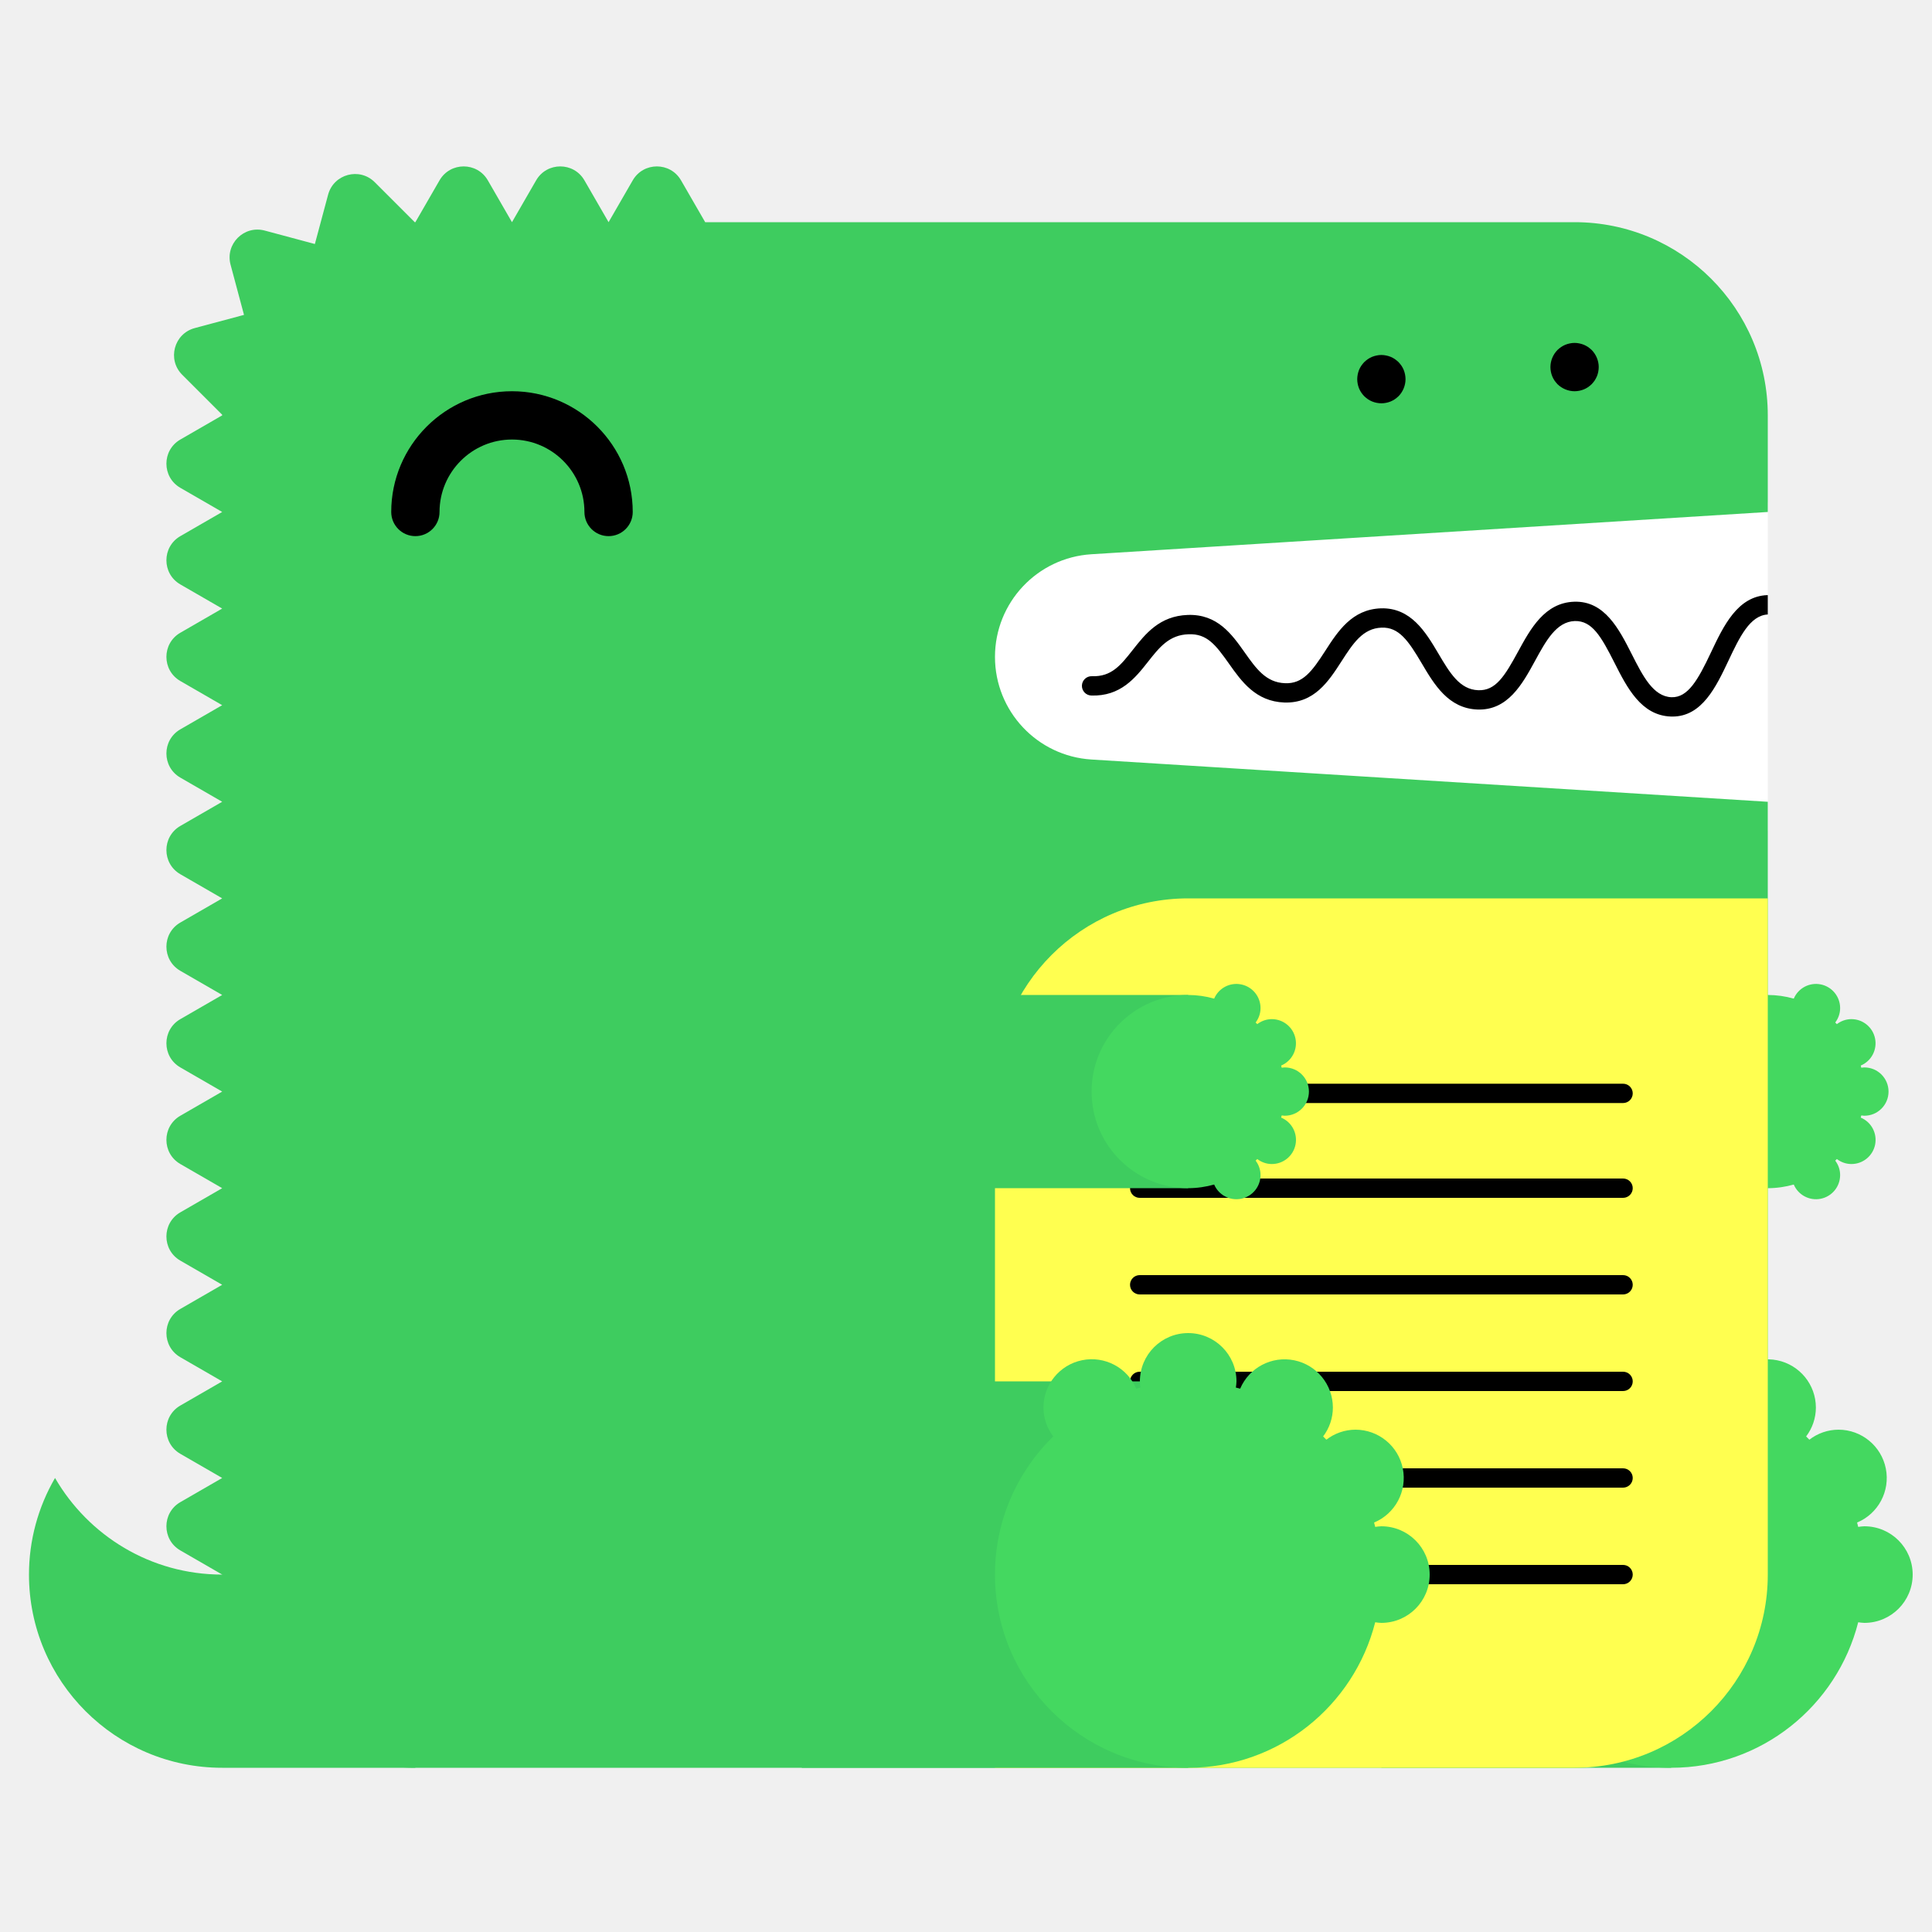
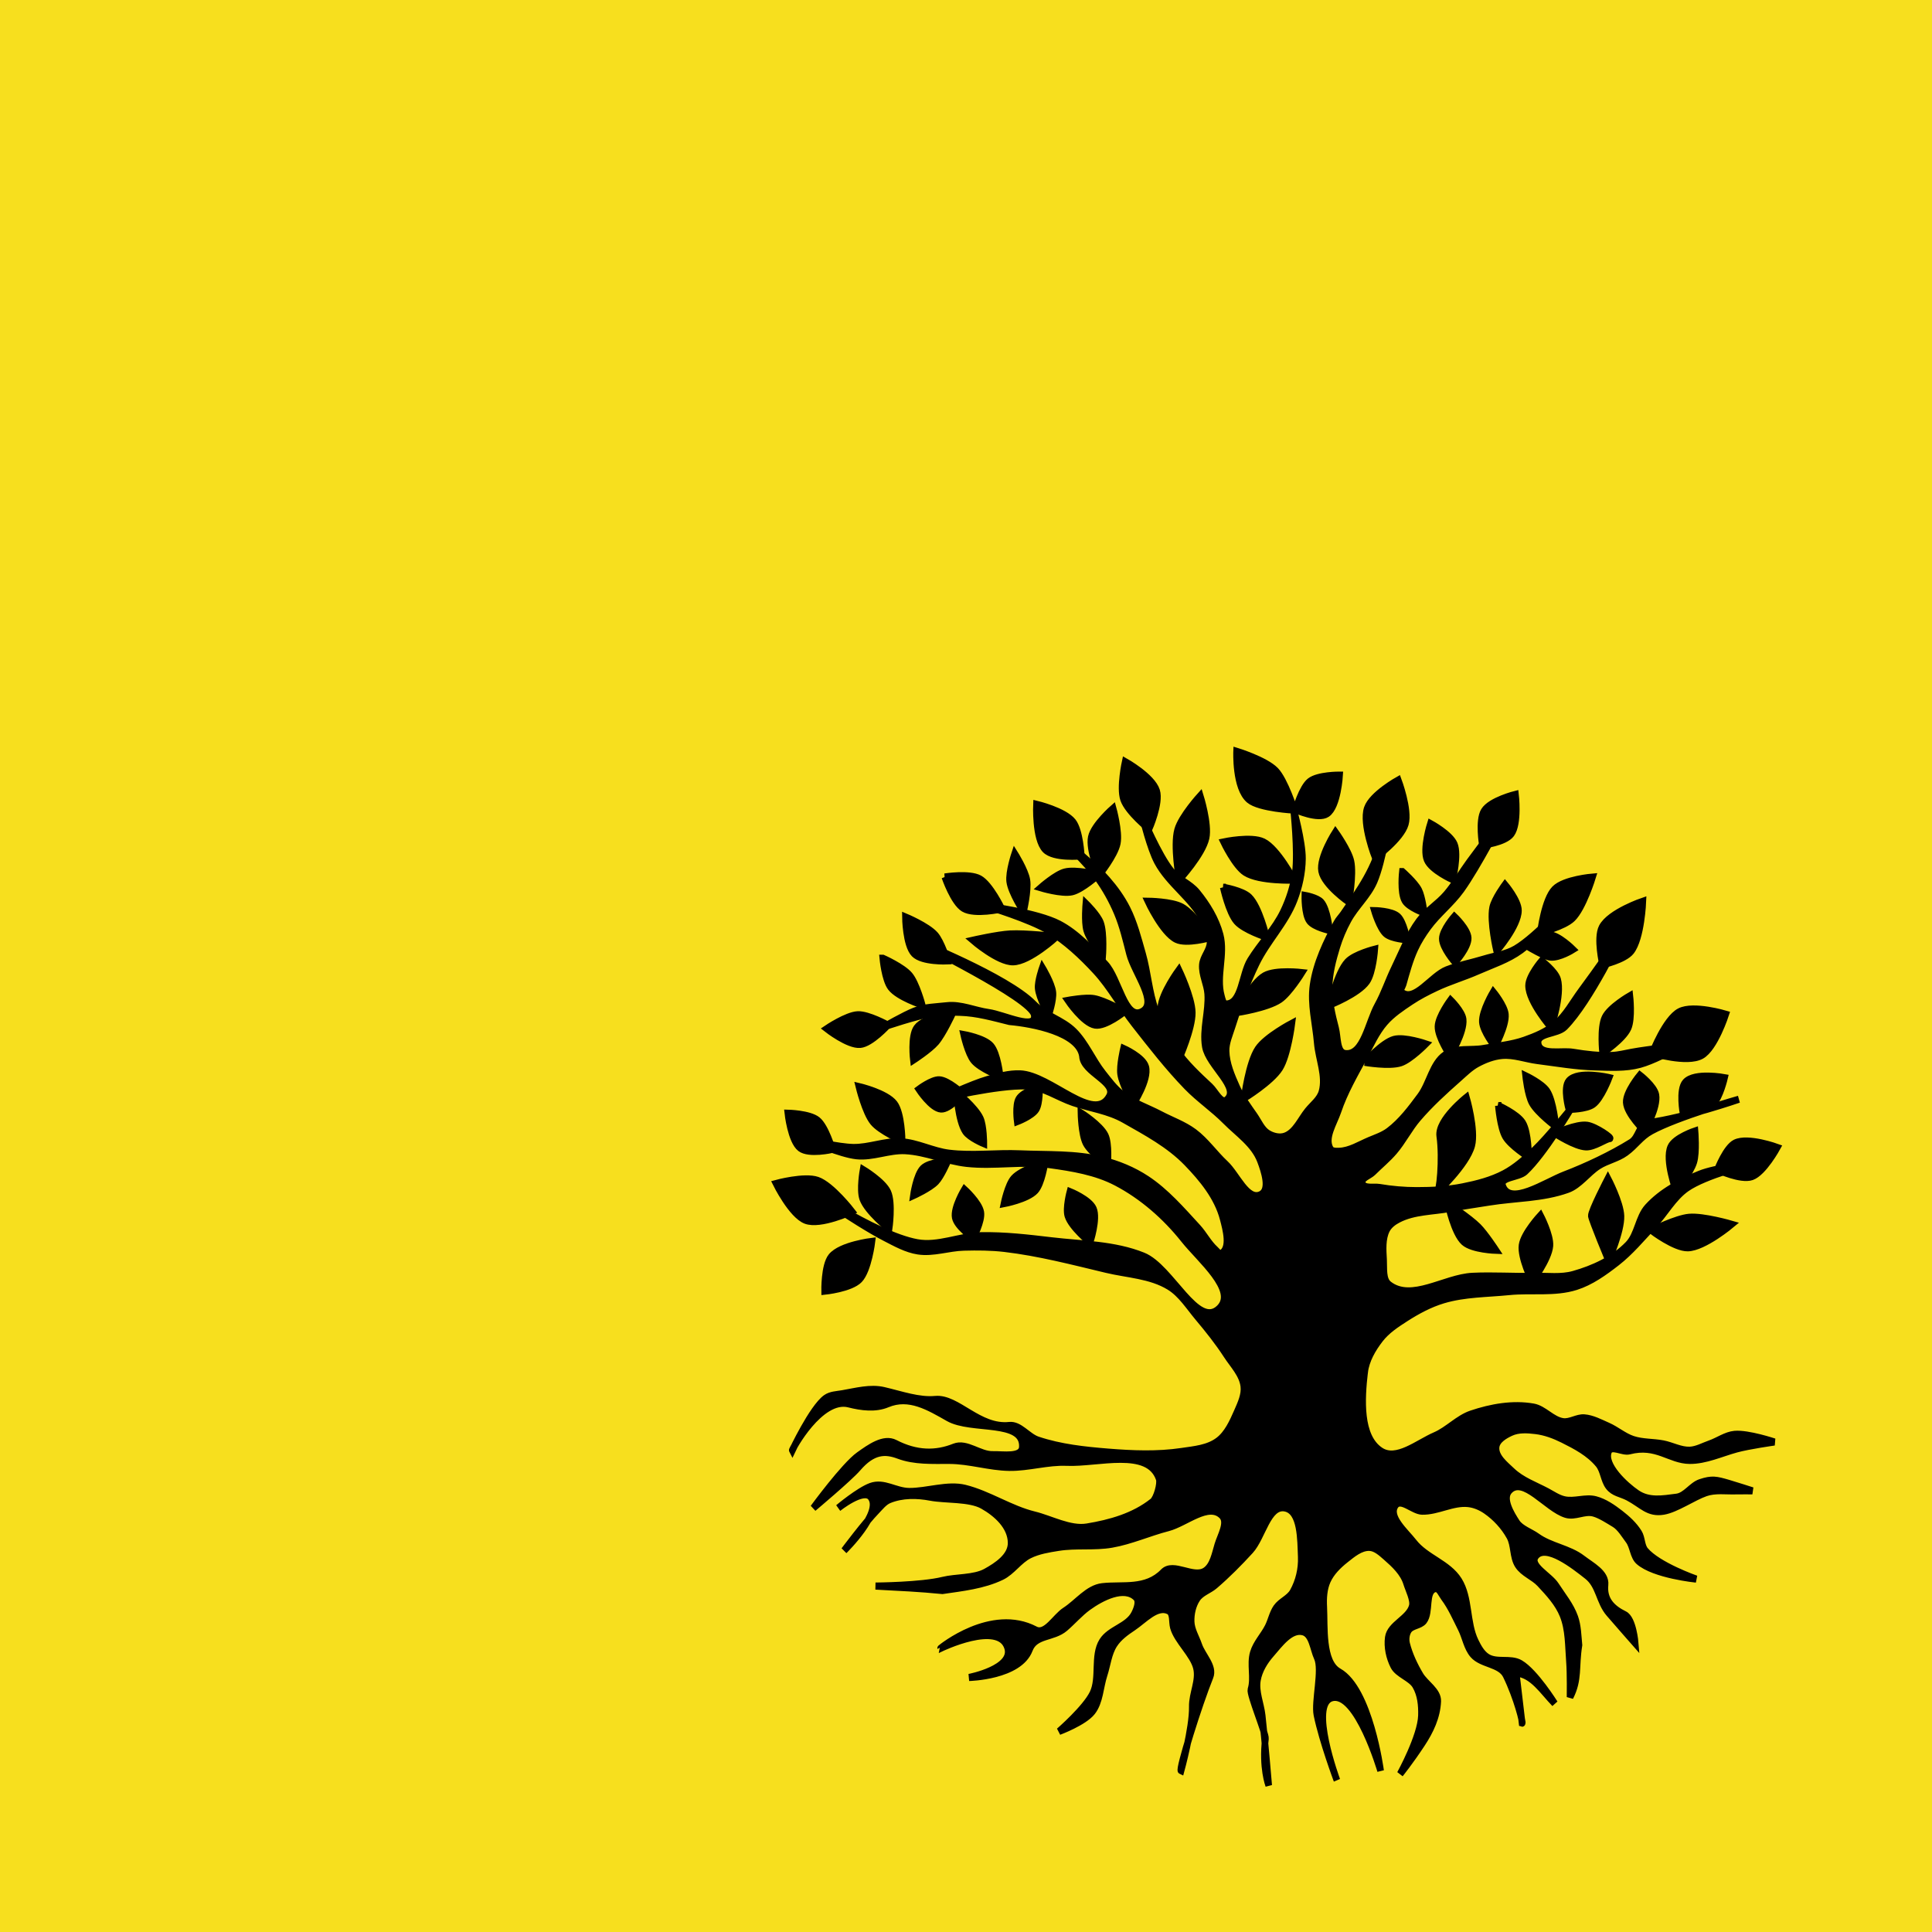
- <svg xmlns="http://www.w3.org/2000/svg" width="200" height="200" viewBox="0 0 200 200">
-   <g fill="none" fill-rule="evenodd">
-     <path fill="#FFF" d="M99 52h84v34H99z" />
-     <path d="M23 163c-7.398 0-13.843-4.027-17.303-10A19.886 19.886 0 0 0 3 163c0 11.046 8.954 20 20 20h20v-20H23z" fill="#3ECC5F" />
-     <path d="M112.98 57.376L183 53V43c0-11.046-8.954-20-20-20H73l-2.5-4.33c-1.112-1.925-3.889-1.925-5 0L63 23l-2.5-4.33c-1.111-1.925-3.889-1.925-5 0L53 23l-2.5-4.33c-1.111-1.925-3.889-1.925-5 0L43 23c-.022 0-.042.003-.065.003l-4.142-4.141c-1.57-1.571-4.252-.853-4.828 1.294l-1.369 5.104-5.192-1.392c-2.148-.575-4.111 1.389-3.535 3.536l1.39 5.193-5.102 1.367c-2.148.576-2.867 3.259-1.296 4.83l4.142 4.142c0 .021-.003.042-.003.064l-4.33 2.5c-1.925 1.111-1.925 3.889 0 5L23 53l-4.33 2.5c-1.925 1.111-1.925 3.889 0 5L23 63l-4.33 2.5c-1.925 1.111-1.925 3.889 0 5L23 73l-4.33 2.5c-1.925 1.111-1.925 3.889 0 5L23 83l-4.33 2.5c-1.925 1.111-1.925 3.889 0 5L23 93l-4.33 2.5c-1.925 1.111-1.925 3.889 0 5L23 103l-4.33 2.5c-1.925 1.111-1.925 3.889 0 5L23 113l-4.33 2.5c-1.925 1.111-1.925 3.889 0 5L23 123l-4.33 2.5c-1.925 1.111-1.925 3.889 0 5L23 133l-4.33 2.5c-1.925 1.111-1.925 3.889 0 5L23 143l-4.33 2.5c-1.925 1.111-1.925 3.889 0 5L23 153l-4.33 2.5c-1.925 1.111-1.925 3.889 0 5L23 163c0 11.046 8.954 20 20 20h120c11.046 0 20-8.954 20-20V83l-70.02-4.376A10.645 10.645 0 0 1 103 68c0-5.621 4.37-10.273 9.98-10.624" fill="#3ECC5F" />
-     <path fill="#3ECC5F" d="M143 183h30v-40h-30z" />
-     <path d="M193 158c-.219 0-.428.037-.639.064-.038-.15-.074-.301-.116-.451A5 5 0 0 0 190.32 148a4.96 4.96 0 0 0-3.016 1.036 26.531 26.531 0 0 0-.335-.336 4.955 4.955 0 0 0 1.011-2.987 5 5 0 0 0-9.599-1.959c-.148-.042-.297-.077-.445-.115.027-.211.064-.42.064-.639a5 5 0 0 0-5-5 5 5 0 0 0-5 5c0 .219.037.428.064.639-.148.038-.297.073-.445.115a4.998 4.998 0 0 0-9.599 1.959c0 1.125.384 2.151 1.011 2.987-3.717 3.632-6.031 8.693-6.031 14.3 0 11.046 8.954 20 20 20 9.339 0 17.16-6.41 19.361-15.064.211.027.42.064.639.064a5 5 0 0 0 5-5 5 5 0 0 0-5-5" fill="#44D860" />
-     <path fill="#3ECC5F" d="M153 123h30v-20h-30z" />
-     <path d="M193 115.5a2.5 2.5 0 1 0 0-5c-.109 0-.214.019-.319.032-.02-.075-.037-.15-.058-.225a2.501 2.501 0 0 0-.963-4.807c-.569 0-1.088.197-1.508.518a6.653 6.653 0 0 0-.168-.168c.314-.417.506-.931.506-1.494a2.5 2.5 0 0 0-4.8-.979A9.987 9.987 0 0 0 183 103c-5.522 0-10 4.478-10 10s4.478 10 10 10c.934 0 1.833-.138 2.69-.377a2.5 2.5 0 0 0 4.8-.979c0-.563-.192-1.077-.506-1.494.057-.055.113-.111.168-.168.42.321.939.518 1.508.518a2.5 2.5 0 0 0 .963-4.807c.021-.074.038-.15.058-.225.105.013.21.032.319.032" fill="#44D860" />
-     <path d="M63 55.5a2.5 2.5 0 0 1-2.5-2.5c0-4.136-3.364-7.5-7.5-7.5s-7.5 3.364-7.5 7.5a2.5 2.5 0 1 1-5 0c0-6.893 5.607-12.5 12.5-12.5S65.5 46.107 65.5 53a2.5 2.5 0 0 1-2.5 2.5" fill="#000" />
-     <path d="M103 183h60c11.046 0 20-8.954 20-20V93h-60c-11.046 0-20 8.954-20 20v70z" fill="#FFFF50" />
-     <path d="M168.02 124h-50.04a1 1 0 1 1 0-2h50.04a1 1 0 1 1 0 2m0 20h-50.04a1 1 0 1 1 0-2h50.04a1 1 0 1 1 0 2m0 20h-50.04a1 1 0 1 1 0-2h50.04a1 1 0 1 1 0 2m0-49.814h-50.04a1 1 0 1 1 0-2h50.04a1 1 0 1 1 0 2m0 19.814h-50.04a1 1 0 1 1 0-2h50.04a1 1 0 1 1 0 2m0 20h-50.04a1 1 0 1 1 0-2h50.04a1 1 0 1 1 0 2M183 61.611c-.012 0-.022-.006-.034-.005-3.09.105-4.552 3.196-5.842 5.923-1.346 2.85-2.387 4.703-4.093 4.647-1.889-.068-2.969-2.202-4.113-4.46-1.314-2.594-2.814-5.536-5.963-5.426-3.046.104-4.513 2.794-5.807 5.167-1.377 2.528-2.314 4.065-4.121 3.994-1.927-.07-2.951-1.805-4.136-3.813-1.321-2.236-2.848-4.75-5.936-4.664-2.994.103-4.465 2.385-5.763 4.4-1.373 2.13-2.335 3.428-4.165 3.351-1.973-.07-2.992-1.51-4.171-3.177-1.324-1.873-2.816-3.993-5.895-3.89-2.928.1-4.399 1.97-5.696 3.618-1.232 1.564-2.194 2.802-4.229 2.724a1 1 0 0 0-.072 2c3.017.101 4.545-1.8 5.872-3.487 1.177-1.496 2.193-2.787 4.193-2.855 1.926-.082 2.829 1.115 4.195 3.045 1.297 1.834 2.769 3.914 5.731 4.021 3.103.104 4.596-2.215 5.918-4.267 1.182-1.834 2.202-3.417 4.15-3.484 1.793-.067 2.769 1.35 4.145 3.681 1.297 2.197 2.766 4.686 5.787 4.796 3.125.108 4.634-2.62 5.949-5.035 1.139-2.088 2.214-4.06 4.119-4.126 1.793-.042 2.728 1.595 4.111 4.33 1.292 2.553 2.757 5.445 5.825 5.556l.169.003c3.064 0 4.518-3.075 5.805-5.794 1.139-2.41 2.217-4.68 4.067-4.773v-2z" fill="#000" />
-     <path fill="#3ECC5F" d="M83 183h40v-40H83z" />
-     <path d="M143 158c-.219 0-.428.037-.639.064-.038-.15-.074-.301-.116-.451A5 5 0 0 0 140.32 148a4.96 4.96 0 0 0-3.016 1.036 26.531 26.531 0 0 0-.335-.336 4.955 4.955 0 0 0 1.011-2.987 5 5 0 0 0-9.599-1.959c-.148-.042-.297-.077-.445-.115.027-.211.064-.42.064-.639a5 5 0 0 0-5-5 5 5 0 0 0-5 5c0 .219.037.428.064.639-.148.038-.297.073-.445.115a4.998 4.998 0 0 0-9.599 1.959c0 1.125.384 2.151 1.011 2.987-3.717 3.632-6.031 8.693-6.031 14.3 0 11.046 8.954 20 20 20 9.339 0 17.16-6.41 19.361-15.064.211.027.42.064.639.064a5 5 0 0 0 5-5 5 5 0 0 0-5-5" fill="#44D860" />
-     <path fill="#3ECC5F" d="M83 123h40v-20H83z" />
-     <path d="M133 115.5a2.5 2.5 0 1 0 0-5c-.109 0-.214.019-.319.032-.02-.075-.037-.15-.058-.225a2.501 2.501 0 0 0-.963-4.807c-.569 0-1.088.197-1.508.518a6.653 6.653 0 0 0-.168-.168c.314-.417.506-.931.506-1.494a2.5 2.5 0 0 0-4.8-.979A9.987 9.987 0 0 0 123 103c-5.522 0-10 4.478-10 10s4.478 10 10 10c.934 0 1.833-.138 2.69-.377a2.5 2.5 0 0 0 4.8-.979c0-.563-.192-1.077-.506-1.494.057-.055.113-.111.168-.168.42.321.939.518 1.508.518a2.5 2.5 0 0 0 .963-4.807c.021-.074.038-.15.058-.225.105.013.21.032.319.032" fill="#44D860" />
-     <path d="M143 41.75c-.16 0-.33-.02-.49-.05a2.52 2.52 0 0 1-.47-.14c-.15-.06-.29-.14-.431-.23-.13-.09-.259-.2-.38-.31-.109-.12-.219-.24-.309-.38s-.17-.28-.231-.43a2.619 2.619 0 0 1-.189-.96c0-.16.02-.33.05-.49.03-.16.08-.31.139-.47.061-.15.141-.29.231-.43.09-.13.2-.26.309-.38.121-.11.25-.22.38-.31.141-.09.281-.17.431-.23.149-.06.31-.11.47-.14.32-.07.65-.07.98 0 .159.03.32.08.47.14.149.06.29.14.43.23.13.09.259.2.38.31.11.12.22.25.31.38.09.14.17.28.23.43.06.16.11.31.14.47.029.16.05.33.05.49 0 .66-.271 1.31-.73 1.77-.121.11-.25.22-.38.31-.14.09-.281.17-.43.23a2.565 2.565 0 0 1-.96.19m20-1.25c-.66 0-1.3-.27-1.771-.73a3.802 3.802 0 0 1-.309-.38c-.09-.14-.17-.28-.231-.43a2.619 2.619 0 0 1-.189-.96c0-.66.27-1.3.729-1.77.121-.11.25-.22.38-.31.141-.09.281-.17.431-.23.149-.06.31-.11.47-.14.32-.07.66-.07.98 0 .159.03.32.08.47.14.149.06.29.14.43.23.13.09.259.2.38.31.459.47.73 1.11.73 1.77 0 .16-.021.33-.05.49-.03.16-.08.32-.14.47-.07.15-.14.29-.23.43-.09.13-.2.26-.31.38-.121.11-.25.22-.38.31-.14.09-.281.17-.43.23a2.565 2.565 0 0 1-.96.19" fill="#000" />
+ <svg xmlns="http://www.w3.org/2000/svg" viewBox="0 0 630 630">
+   <path fill="#f7df1e" d="M0 0h630v630H0z" />
+   <g fill-rule="evenodd" stroke="#000">
+     <path d="M-395.62 530.58c-.47 3.748-.808 9.095 2.41 11.071 2.412 1.48 5.59-1.088 8.215-2.143 1.929-.774 3.465-2.409 5.446-3.036 2.996-.947 6.275-1.493 9.375-.982 1.617.267 2.841 1.837 4.465 2.054 1.076.144 2.13-.617 3.214-.536 1.248.093 2.413.686 3.571 1.16 1.294.53 2.415 1.463 3.75 1.876 1.464.453 3.046.354 4.554.625 1.35.242 2.647.939 4.018.893 1.054-.036 2.033-.567 3.036-.893 1.262-.41 2.427-1.23 3.75-1.34 2.018-.167 5.982 1.072 5.982 1.072s-3.842.504-5.715.982c-2.316.591-4.663 1.627-7.053 1.607-3.046-.025-4.995-2.338-9.107-1.34-1.013.247-2.71-.866-3.125.09-.822 1.896 2.54 4.788 4.285 5.893 1.807 1.144 3.86.791 5.982.536 1.364-.164 2.26-1.646 3.572-2.054 1.768-.549 2.408-.391 4.196.09.91.244 3.661 1.07 3.661 1.07s-1.667-.024-2.5 0c-1.52.046-3.107-.2-4.554.269-1.846.597-4.422 2.287-6.339 2.589-2.339.369-3.234-.916-5.357-1.964-1.084-.535-2.187-.578-2.946-1.518-.728-.9-.752-2.257-1.518-3.125-1.41-1.597-3.427-2.583-5.357-3.482-1.298-.605-2.686-1.09-4.108-1.25-1.245-.14-2.599-.23-3.75.268-.928.4-2.126 1.048-2.232 2.053-.145 1.38 1.373 2.473 2.411 3.393 1.495 1.325 3.477 1.972 5.268 2.857.848.42 1.664.963 2.59 1.16 1.542.33 3.2-.376 4.731 0 1.37.338 2.607 1.139 3.75 1.965 1.041.752 2.056 1.61 2.768 2.679.497.745.384 1.833.982 2.5 1.93 2.15 7.679 4.018 7.679 4.018s-6.34-.592-8.66-2.5c-.854-.702-.83-2.084-1.518-2.947-.607-.759-1.295-1.847-2.143-2.321-.904-.506-2.123-1.258-3.125-1.518-1.407-.364-2.799.576-4.197.179-2.945-.837-6.463-5.525-8.571-3.304-1.055 1.111.28 3.21 1.16 4.464.618.879 2.148 1.362 3.036 1.965 2.083 1.413 4.834 1.652 6.875 3.125 1.35.973 3.572 2.006 3.393 3.66-.228 2.111 1.059 3.338 2.947 4.197 1.313.597 1.607 4.018 1.607 4.018s-2.63-2.789-3.929-4.197c-1.53-1.656-1.487-3.932-3.304-5.268-1.93-1.42-6.251-4.623-7.767-2.767-1.078 1.318 2.07 2.704 3.035 4.107 1.002 1.455 2.23 2.813 2.857 4.464.472 1.24.484 2.61.625 3.929-.532 3.09.038 4.814-1.339 7.321 0 0 .05-3.339-.09-5-.183-2.19-.114-4.5-.981-6.518-.746-1.734-2.15-3.128-3.482-4.464-.989-.99-2.51-1.438-3.304-2.59-.796-1.154-.532-2.812-1.25-4.017-.873-1.465-2.14-2.735-3.571-3.661-.799-.517-1.733-.888-2.679-.982-2.337-.233-4.616 1.124-6.964 1.071-1.366-.03-3.204-1.9-4.018-.803-1.167 1.571 1.512 3.677 2.768 5.178 1.849 2.21 5.175 2.968 6.785 5.357 1.664 2.468 1.128 5.931 2.5 8.572.44.845.967 1.745 1.786 2.232 1.455.865 3.516.079 5 .893 2.235 1.225 5.179 5.625 5.179 5.625-1.806-1.73-3.337-4.1-5.804-4.286l.893 7.054c.178.052-.767-3.545-2.41-6.697-.895-1.715-3.688-1.526-5-2.946-.922-.997-1.143-2.466-1.786-3.66-.804-1.493-1.528-3.055-2.59-4.376-.382-.476-.745-1.39-1.339-1.25-1.577.372-.65 3.317-1.696 4.554-.577.682-1.821.599-2.322 1.339-.354.523-.431 1.265-.268 1.875.412 1.535 1.197 3.08 2.054 4.42.775 1.21 2.701 2.224 2.634 3.66-.103 2.205-1.119 4.165-2.366 5.938-1.765 2.508-3.304 4.286-3.304 4.286s3.12-5.276 3.214-8.215c.047-1.467-.119-2.948-.892-4.196-.7-1.127-2.67-1.604-3.304-2.768-.654-1.2-1-2.666-.804-4.018.266-1.831 3.112-2.639 3.616-4.42.244-.86-.571-2.318-.848-3.17-.502-1.547-1.864-2.721-3.125-3.75-.733-.596-1.555-1.315-2.5-1.338-1.317-.032-2.512.912-3.571 1.696-1.1.815-2.182 1.798-2.768 3.036-.528 1.114-.606 2.43-.536 3.66.157 2.74-.309 7.746 2.277 9.108 4.662 2.456 6.295 13.929 6.295 13.929s-3.536-11.242-7.344-10.268c-3.495.893.759 11.607.759 11.607s-2.194-5.472-3.014-9.197c-.407-1.851.883-6.335.045-8.036-.625-1.268-.767-3.334-2.143-3.66-1.863-.443-3.511 1.728-4.821 3.125-.958 1.02-1.797 2.285-2.054 3.66-.31 1.655.512 3.33.714 5 .397 3.267.982 9.822.982 9.822s-1.02-2.494-.49-6.563c.091-.704-2.413-6.246-2.188-6.92.549-1.64-.168-3.53.357-5.178.434-1.362 1.557-2.401 2.232-3.66.466-.869.662-1.888 1.25-2.68.667-.896 1.92-1.276 2.5-2.231a8.904 8.904 0 0 0 1.25-4.911c-.107-2.426-.027-6.41-2.41-6.875-2.608-.508-3.408 4.085-5.268 5.982-1.696 1.73-3.468 3.395-5.357 4.91-.85.683-2.05.986-2.679 1.876-.642.908-.93 2.103-.893 3.214.04 1.167.76 2.208 1.16 3.304.547 1.495 2.33 3.003 1.697 4.464-1.695 3.92-4.767 13.057-4.375 13.214 0 0 1.757-5.96 1.697-9.018-.037-1.862 1.085-3.641.625-5.446-.49-1.917-2.924-3.816-3.483-5.715-.228-.776.022-1.982-.714-2.321-1.767-.814-3.703 1.296-5.357 2.321-1.06.657-2.148 1.386-2.857 2.411-.862 1.247-1.018 2.855-1.518 4.286-.602 1.724-.611 3.78-1.786 5.178-1.225 1.46-5 2.768-5 2.768s3.99-3.23 5.09-5.357c1.124-2.175.064-5.288 1.428-7.321 1.145-1.706 3.825-2.043 4.822-3.84.377-.68.837-1.79.267-2.321-1.791-1.673-5.2-.034-7.232 1.34-1.197.808-2.353 2.044-3.482 2.946-1.802 1.439-4.488.9-5.357 3.035-1.537 3.777-9.107 3.929-9.107 3.929s6.807-1.215 5.803-4.196c-1.305-3.877-10.089.089-10.089.089-.002-.005 7.63-5.848 14.286-2.59 1.56.764 2.978-1.783 4.465-2.678 1.876-1.129 3.447-3.162 5.625-3.393 3.109-.33 6.571.467 9.196-2.053 1.525-1.464 4.552.949 6.34-.18 1.159-.73 1.453-2.355 1.874-3.66.426-1.318 1.631-3.155.625-4.107-2.009-1.902-5.435 1.048-8.125 1.697-2.85.686-5.588 1.85-8.482 2.32-2.648.432-5.382.052-8.035.447-1.485.222-3.013.442-4.375 1.072-1.567.725-2.621 2.33-4.197 3.035-2.78 1.247-5.91 1.55-8.928 1.965-3.513-.324-6.274-.436-10.09-.625 0 0 6.863-.038 10.18-.804 1.9-.439 4.693-.268 6.428-1.16 1.703-.876 3.854-2.192 3.84-4.108-.018-2.353-2.204-4.17-4.286-5.267-1.981-1.044-5.653-.768-7.857-1.161-2.055-.367-4.304-.395-6.25.357-.75.29-1.296.96-1.875 1.518-1.793 1.727-4.91 5.625-4.91 5.625s5.82-5.312 4.017-7.5c-1.09-1.322-4.91 1.518-4.91 1.518s3.087-2.419 4.91-3.036c1.983-.672 3.71.701 5.803.714 2.666.017 5.797-1.05 8.393-.446 3.604.837 6.84 2.926 10.446 3.75 2.51.573 5.403 2.084 7.947 1.696 3.492-.533 7.075-1.464 9.91-3.571.594-.441 1.238-2.52.983-3.214-1.627-4.417-9.226-2.127-13.93-2.322-2.894-.12-5.764.752-8.66.714-3.024-.04-5.994-.974-9.018-.982-2.603-.007-5.265.129-7.679-.714-2.01-.702-3.865-.705-6.16 1.786-1.284 1.392-6.697 5.625-6.697 5.625s4.642-5.925 6.875-7.411c1.584-1.053 3.734-2.523 5.447-1.696 3.234 1.56 6.168 1.57 8.928.535 1.843-.69 3.837 1.124 5.804 1.072 1.53-.04 4.375.456 4.464-1.072.232-3.957-7.657-2.253-11.16-4.107-2.943-1.557-5.919-3.247-9.197-1.964-1.802.705-3.922.447-5.804 0-4.297-1.021-8.648 6.494-8.571 6.607 0 0 3.04-6.032 5.09-7.41.712-.48 1.65-.49 2.5-.626 2.062-.329 4.209-.892 6.25-.446 2.678.585 5.288 1.467 7.767 1.25 3.323-.292 6.568 4.12 11.161 3.66 1.576-.157 2.774 1.582 4.286 2.054 3.423 1.069 7.048 1.427 10.625 1.697 3.68.277 7.416.417 11.07-.09 1.896-.263 3.974-.413 5.536-1.517 1.362-.963 2.15-2.597 2.858-4.108.523-1.118 1.145-2.347.982-3.571-.225-1.68-1.62-2.985-2.59-4.375-1.294-1.857-2.769-3.587-4.285-5.268-1.382-1.531-2.583-3.355-4.375-4.375-2.83-1.61-6.287-1.702-9.465-2.41-5.087-1.135-10.176-2.379-15.357-2.947-2.042-.224-4.107-.229-6.16-.179-2.298.057-4.6.858-6.875.536-1.763-.25-3.396-1.104-5-1.875-4.56-2.191-13.036-7.768-13.036-7.768s11.363 7.361 17.857 8.482c3.183.55 6.412-.926 9.643-.982 3.549-.06 7.096.324 10.625.715 4.64.514 9.47.498 13.839 2.142 4.257 1.603 8.207 10.442 11.518 7.322 2.675-2.522-2.975-6.842-5.358-9.643-2.8-3.293-6.296-6.134-10.179-8.036-3.11-1.524-6.653-2.056-10.089-2.5-4.132-.534-8.354.246-12.5-.178-3.135-.322-6.137-1.64-9.285-1.786-2.45-.114-4.882.956-7.322.714-2.445-.242-7.053-2.143-7.053-2.143s4.32.94 6.518.982c2.425.048 4.81-.934 7.232-.803 2.466.133 4.778 1.327 7.232 1.607 3.549.405 7.146-.054 10.714.09 4.144.166 8.369-.038 12.411.892 2.343.54 4.65 1.418 6.696 2.679 2.909 1.791 5.282 4.352 7.679 6.785.963.978 1.63 2.24 2.679 3.125.265.224.586.699.892.536 1.448-.768.715-3.333.268-4.91-.868-3.067-3.153-5.645-5.446-7.858-2.697-2.602-6.153-4.315-9.464-6.071-2.403-1.275-5.096-1.575-7.69-2.394-2.349-.741-4.58-2.252-7.043-2.338-4.353-.152-12.946 1.785-12.946 1.785s4.625-2.025 7.054-2.678c1.602-.43 3.253-.858 4.91-.804 4.611.152 11.208 7.139 13.483 3.125 1.141-2.014-3.976-3.317-4.064-5.631-.53-3.344-7.51-4.567-10.999-4.861-2.443-.562-4.931-1.232-7.437-1.293-1.31-.032-2.631-.091-3.929.089-2.588.36-7.589 1.964-7.589 1.964s3.03-1.642 4.643-2.232c1.56-.57 3.234-.57 4.885-.745 2.103-.223 4.179.689 6.276.963 2.327.303 7.284 2.629 6.875.318-.424-2.394-17.921-10.28-17.857-10.446 0 0 13.796 5.126 17.768 8.928 1.73 1.656 4.316 2.211 6.071 3.84 1.794 1.664 2.791 4.028 4.375 5.893.886 1.042 1.751 2.141 2.857 2.946 1.744 1.269 3.87 1.906 5.804 2.857 1.696.834 3.536 1.423 5.09 2.5 1.781 1.236 3.095 3.042 4.732 4.464 1.726 1.5 3.305 5.296 5.357 4.286 1.415-.697.504-3.27-.09-4.732-.966-2.38-3.398-3.863-5.267-5.625-1.83-1.725-3.991-3.078-5.804-4.821-2.856-2.747-5.4-5.805-7.946-8.84-2.018-2.403-3.597-5.18-5.804-7.41-2.145-2.168-4.488-4.215-7.143-5.715-2.845-1.606-9.196-3.393-9.196-3.393s7.48.881 10.804 2.5c2.682 1.308 4.842 3.527 6.964 5.625 2.06 2.037 2.94 7.98 5.536 6.697 2.492-1.231-1.135-5.446-1.875-8.125-.542-1.96-1.034-3.953-1.875-5.804a24.792 24.792 0 0 0-2.947-4.91c-1.558-2.014-5.357-5.447-5.357-5.447s4.762 3.558 6.786 5.714c1.165 1.242 2.229 2.609 3.036 4.108 1.066 1.981 1.663 4.187 2.321 6.339.798 2.61.966 5.407 1.964 7.946a23.879 23.879 0 0 0 3.125 5.625c1.445 1.916 3.277 3.518 5.09 5.09.787.682 1.68 2.518 2.5 1.875 2.138-1.681-2.732-4.824-3.215-7.5-.438-2.434.537-4.944.358-7.411-.102-1.391-.917-2.717-.804-4.107.09-1.108 1.142-2.014 1.16-3.125.02-1.13-.517-2.23-1.07-3.214-1.739-3.093-5.105-5.051-6.876-8.125-1.104-1.917-2.232-6.25-2.232-6.25s2.396 5.327 4.286 7.5c1.086 1.248 2.837 1.791 3.928 3.035 1.522 1.735 2.858 3.761 3.483 5.982.773 2.752-.629 5.83.178 8.572.128.436.26 1.164.714 1.16 2.39-.018 2.347-4.165 3.661-6.16 1.559-2.367 3.71-4.352 5-6.875.87-1.701 1.513-3.556 1.786-5.447.425-2.947-.268-8.928-.268-8.928s1.365 4.6 1.34 6.964c-.023 1.979-.497 3.974-1.25 5.804-1.347 3.267-4.086 5.793-5.715 8.928-1.483 2.855-2.64 5.879-3.66 8.929-.372 1.109-.922 2.224-.894 3.393.044 1.778.839 3.485 1.607 5.089.696 1.452 1.72 2.725 2.68 4.018.641.866 1.111 1.973 2.053 2.5.76.425 1.767.645 2.589.357 1.55-.543 2.313-2.334 3.393-3.571.751-.862 1.82-1.582 2.143-2.679.649-2.21-.507-4.58-.715-6.875-.244-2.705-1.045-5.441-.625-8.125.488-3.112 1.988-6.027 3.572-8.75.266-.458.667-.824.982-1.25 1.208-1.632 2.434-3.26 3.482-5a22.877 22.877 0 0 0 1.429-2.768c.821-1.91 2.053-5.893 2.053-5.893s-.994 6.27-2.321 9.107c-.948 2.028-2.807 3.51-3.929 5.447a19.622 19.622 0 0 0-1.696 3.75c-.592 1.82-1.126 3.71-1.16 5.625-.036 1.962.45 3.915.981 5.803.348 1.235.157 3.415 1.43 3.572 2.77.342 3.479-4.388 4.91-6.786.982-1.646 1.614-3.478 2.5-5.178 1.181-2.27 2.16-4.693 3.75-6.697 1.152-1.452 2.854-2.383 4.107-3.75 1.291-1.409 2.302-3.05 3.482-4.553 1.7-2.165 5.179-6.429 5.179-6.429s-3.946 7.14-6.429 10.357c-1.48 1.916-3.503 3.365-5 5.268-.745.947-1.43 1.955-1.964 3.035-.784 1.587-1.273 3.307-1.786 5-.107.353-.55.836-.268 1.072 1.934 1.611 4.506-2.274 6.875-3.125 1.828-.657 3.758-.984 5.625-1.518 1.585-.453 3.288-.635 4.732-1.429 3.237-1.777 8.393-7.232 8.393-7.232s-4.669 5.417-7.59 7.41c-1.968 1.345-4.312 2.04-6.517 2.947-2.055.845-4.216 1.427-6.25 2.322-1.316.578-2.62 1.203-3.84 1.964-1.388.867-2.813 1.747-3.928 2.946-1.276 1.373-2.098 3.11-3.036 4.732-1.458 2.525-3.026 5.027-4.017 7.768-.612 1.691-2.096 3.732-1.161 5.268.24.395.877.372 1.34.357 1.598-.048 3.063-.933 4.553-1.517 1.004-.395 2.065-.717 2.946-1.34 1.857-1.312 3.32-3.13 4.732-4.91 1.431-1.805 1.817-4.552 3.75-5.804 1.643-1.064 3.875-.563 5.804-.893 2.06-.352 4.175-.509 6.16-1.16 1.632-.536 3.29-1.176 4.644-2.233 1.615-1.262 2.65-3.13 3.928-4.732 2.105-2.638 6.16-8.036 6.16-8.036s-4.845 9.53-8.66 13.125c-1.126 1.061-4.242.791-4.018 2.322.262 1.785 3.485.972 5.268 1.25 1.947.303 3.924.52 5.893.446.993-.037 1.967-.278 2.946-.446 3.107-.534 6.354-.629 9.286-1.786.883-.349 2.41-1.518 2.41-1.518s-6.705 4.047-10.445 5c-2.195.56-4.522.414-6.786.357-2.901-.072-5.778-.552-8.66-.892-1.79-.212-3.563-.866-5.358-.715-1.304.11-2.583.57-3.75 1.161-1.024.52-1.881 1.323-2.768 2.054-2.146 1.768-4.279 3.577-6.16 5.625-1.322 1.437-2.252 3.204-3.572 4.642-.982 1.072-2.15 1.957-3.214 2.947-.54.502-1.797.806-1.607 1.518.228.858 1.712.485 2.59.625 1.857.296 3.743.444 5.624.446 2.329.003 4.676-.11 6.965-.536 2.138-.398 4.3-.91 6.25-1.875 1.68-.831 3.146-2.064 4.553-3.303 2.023-1.782 5.536-5.893 5.536-5.893s-4.118 6.45-6.964 8.929c-.986.858-3.832.733-3.393 1.964 1.063 2.982 6.393-.453 9.375-1.518 3.24-1.157 7.027-2.821 10-4.554 1.221-.711 1.186-2.595 2.589-2.768 5.587-.687 13.66-3.303 13.66-3.303s-9.258 2.442-13.213 4.464c-1.617.827-2.334 2.02-3.84 3.036-1.265.855-2.795 1.092-4.107 1.875-1.6.956-2.875 2.71-4.642 3.303-3.795 1.276-7.917 1.189-11.875 1.786-1.965.297-3.936.554-5.893.893-2.6.45-5.391.373-7.768 1.518-.704.339-1.42.827-1.786 1.518-.657 1.244-.531 2.792-.446 4.196.072 1.19-.162 2.784.803 3.482 3.415 2.47 8.38-.967 12.59-1.16 3.121-.144 6.25.07 9.374 0 1.966-.045 3.992.235 5.893-.268 2.972-.787 6-2.064 8.214-4.197 1.45-1.395 1.541-3.828 2.947-5.268 2.125-2.176 5.01-3.571 7.857-4.642 2.41-.907 7.59-1.429 7.59-1.429s-6.72 1.551-9.554 3.393c-2.03 1.32-3.282 3.562-5 5.268-1.794 1.78-3.49 3.694-5.536 5.178-1.898 1.377-3.912 2.73-6.16 3.393-3.234.955-6.733.4-10.09.715-3.311.31-6.706.27-9.91 1.16-2.015.56-3.921 1.514-5.715 2.59-1.383.829-2.812 1.702-3.839 2.946-1.101 1.335-2.106 2.926-2.321 4.643z" transform="matrix(2.16247 0 0 2.31802 1300.498 -782.446)" />
+     <path d="M-469.91 512.18s-4.699.52-6.124 2.147c-1.09 1.245-1.01 4.861-1.01 4.861s3.923-.37 5.24-1.641c1.365-1.318 1.894-5.367 1.894-5.367zM-484.37 504.04s4.264-1.088 6.25-.442c2.145.698 5.177 4.356 5.177 4.356s-4.725 2.045-6.945 1.263c-2.153-.758-4.482-5.177-4.482-5.177zM-471.24 502.08s-.557 2.828-.063 4.104c.7 1.804 3.977 4.23 3.977 4.23s.565-3.624-.189-5.177c-.711-1.464-3.725-3.157-3.725-3.157zM-463.66 505.74s2.47-1.043 3.41-1.957c.81-.791 1.767-2.904 1.767-2.904s-2.773.145-3.725 1.01c-1.015.922-1.452 3.851-1.452 3.851zM-455.96 504.86s-1.686 2.605-1.389 3.978c.277 1.28 2.715 2.84 2.715 2.84s1.353-2.36 1.136-3.598c-.233-1.331-2.462-3.22-2.462-3.22zM-440.05 505.18s-.674 2.326-.316 3.41c.525 1.584 3.346 3.724 3.346 3.724s1.173-3.295.505-4.735c-.599-1.292-3.535-2.399-3.535-2.399zM-450 506.87s.58-2.644 1.473-3.571c1.192-1.238 4.688-2.143 4.688-2.143s-.462 2.9-1.429 3.884c-1.186 1.205-4.732 1.83-4.732 1.83zM-438.39 494.1s.056 3.016.759 4.286c.71 1.281 3.259 2.946 3.259 2.946s.261-2.852-.357-4.062c-.735-1.438-3.661-3.17-3.661-3.17zM-482.59 494.15s.45 3.89 1.875 4.91c1.308.937 4.821.18 4.821.18s-.986-3.171-2.232-4.108c-1.218-.916-4.464-.982-4.464-.982zM-471.88 490.4s.946 3.638 2.143 5c1.118 1.273 4.375 2.59 4.375 2.59s-.043-3.808-1.16-5.18c-1.239-1.517-5.358-2.41-5.358-2.41zM-453.04 498.43s0-2.493-.536-3.571c-.758-1.527-3.571-3.661-3.571-3.661s.222 4 1.34 5.536c.636.875 2.767 1.696 2.767 1.696z" transform="matrix(2.16247 0 0 2.31802 1300.498 -782.446)" />
+     <path d="M-462.84 490.78s1.973-1.382 3.094-1.326c1.345.068 3.535 1.957 3.535 1.957s-1.977 2.221-3.283 2.147c-1.447-.082-3.346-2.778-3.346-2.778zM-448 495.33s-.338-2.32.253-3.22c.64-.976 3.093-1.641 3.093-1.641s.092 2.273-.505 3.156c-.619.915-2.841 1.705-2.841 1.705zM-456.08 483.08s.636 2.676 1.515 3.662c1.01 1.132 3.978 2.21 3.978 2.21s-.355-3.202-1.39-4.294c-1.007-1.064-4.103-1.578-4.103-1.578zM-463.66 486.68s2.452-1.485 3.41-2.525c1.055-1.148 2.461-3.978 2.461-3.978s-4.19.46-5.366 1.957c-.942 1.2-.505 4.546-.505 4.546zM-476.73 482.26s2.985-1.883 4.672-1.957c1.59-.07 4.546 1.452 4.546 1.452s-2.515 2.578-4.167 2.715c-1.832.151-5.051-2.21-5.051-2.21zM-431.97 485.04s-.622 2.404-.442 3.599c.23 1.527 1.894 4.23 1.894 4.23s2.412-3.457 1.894-5.24c-.393-1.355-3.346-2.589-3.346-2.589zM-468.27 472.35s2.995 1.233 4.04 2.4c1.019 1.135 1.895 4.166 1.895 4.166s-3.606-1.088-4.736-2.462c-.904-1.101-1.2-4.104-1.2-4.104zM-464.86 466.54s3.3 1.283 4.483 2.525c.94.989 1.83 3.662 1.83 3.662s-3.758.159-4.987-1.01c-1.291-1.227-1.326-5.177-1.326-5.177zM-444.21 473.67s1.43 2.21 1.578 3.472c.128 1.087-.63 3.22-.63 3.22s-1.456-2.425-1.58-3.788c-.089-.986.632-2.904.632-2.904zM-440.36 478.28s2.623-.457 3.914-.253c1.633.259 4.61 1.831 4.61 1.831s-2.835 2.132-4.42 1.894c-1.772-.265-4.104-3.472-4.104-3.472zm-14.332-8.46s3.725-.787 5.619-.884c2.336-.12 7.008.379 7.008.379s-4.08 3.498-6.566 3.535c-2.259.035-6.061-3.03-6.061-3.03zM-458.92 460.92s3.685-.547 5.24.253c1.6.822 3.346 4.23 3.346 4.23s-4.069.863-5.745-.064c-1.532-.847-2.84-4.419-2.84-4.419zM-448.38 457.63s1.595 2.362 1.83 3.725c.254 1.46-.504 4.42-.504 4.42s-1.875-2.673-2.084-4.23c-.176-1.318.758-3.915.758-3.915zM-444.47 462.43s2.275-1.88 3.662-2.21c1.642-.391 5.05.38 5.05.38s-2.463 2.073-3.977 2.398c-1.554.334-4.735-.568-4.735-.568zM-437.65 464.64s1.783 1.629 2.21 2.715c.586 1.492.315 4.798.315 4.798s-1.958-2.315-2.399-3.725c-.376-1.206-.126-3.788-.126-3.788zM-423.63 473.99s1.989 3.888 2.02 5.998c.034 2.243-1.957 6.44-1.957 6.44s-2.908-4.586-2.778-7.135c.101-1.983 2.715-5.303 2.715-5.303zM-436.83 455.3c.396-1.69 3.283-4.04 3.283-4.04s.98 3.306.631 4.924c-.363 1.69-2.714 4.42-2.714 4.42s-1.613-3.54-1.2-5.304zM-445.1 450.69s4.195.932 5.493 2.462c1.07 1.262 1.262 4.798 1.262 4.798s-4.105.385-5.43-.883c-1.567-1.502-1.325-6.377-1.325-6.377zM-428.3 464.33s3.576.035 5.114.82c1.802.921 4.293 4.294 4.293 4.294s-3.558.954-5.114.252c-2.088-.94-4.293-5.366-4.293-5.366zM-428.12 454.16s1.719-3.633 1.136-5.366c-.665-1.98-4.735-4.104-4.735-4.104s-.858 3.64-.252 5.303c.647 1.777 3.851 4.167 3.851 4.167zM-420.41 449.49s1.335 3.986.884 5.935c-.536 2.314-4.04 5.871-4.04 5.871s-.924-4.768-.253-7.008c.562-1.88 3.409-4.798 3.409-4.798zm3.472 12.879s2.892.455 3.915 1.389c1.523 1.39 2.588 5.619 2.588 5.619s-3.34-.997-4.482-2.21c-1.19-1.263-2.02-4.798-2.02-4.798zM-416.88 455.99s4.181-.835 5.998 0c2.142.984 4.609 5.366 4.609 5.366s-5.197.178-7.324-1.073c-1.553-.913-3.283-4.293-3.283-4.293zM-414.92 443.24s4.342 1.239 5.872 2.715c1.42 1.37 2.84 5.556 2.84 5.556s-5.28-.254-6.818-1.453c-2.133-1.662-1.894-6.818-1.894-6.818zM-399.39 446.59s-3.257-.02-4.483.884c-1.212.894-2.146 3.977-2.146 3.977s3.386 1.41 4.735.569c1.626-1.015 1.894-5.43 1.894-5.43zM-410.69 474.81c1.661-.877 5.619-.442 5.619-.442s-1.92 2.89-3.346 3.788c-1.888 1.19-6.44 1.831-6.44 1.831s2.208-4.143 4.167-5.177zm-3.094 17.236s4.094-2.34 5.367-4.23c1.224-1.817 1.83-6.313 1.83-6.313s-3.894 1.907-5.113 3.598c-1.413 1.961-2.084 6.945-2.084 6.945zM-394.09 471.08s-3.048.718-4.104 1.768c-1.563 1.555-2.651 6.06-2.651 6.06s4.258-1.567 5.555-3.282c.946-1.25 1.2-4.546 1.2-4.546zM-404.63 463.51s1.86.307 2.462.947c.954 1.013 1.263 3.978 1.263 3.978s-2.342-.465-3.03-1.326c-.764-.954-.695-3.599-.695-3.599zM-400.02 454.6s-2.466 3.572-2.083 5.493c.39 1.956 4.103 4.356 4.103 4.356s.756-3.878.316-5.745c-.36-1.532-2.336-4.104-2.336-4.104zM-390.55 447.28s-3.976 2.054-4.672 3.978c-.8 2.209 1.2 6.944 1.2 6.944s3.906-2.642 4.545-4.735c.612-2.002-1.073-6.187-1.073-6.187zM-394.15 465.65s2.61.042 3.535.82c.91.766 1.39 3.284 1.39 3.284s-2.302-.15-3.157-.821c-.978-.768-1.768-3.283-1.768-3.283zM-389.92 460.16s1.886 1.546 2.462 2.588c.536.97.821 3.22.821 3.22s-2.302-.757-2.904-1.704c-.737-1.16-.38-4.104-.38-4.104zM-385.69 453.4s2.97 1.497 3.599 2.904c.68 1.52-.253 4.988-.253 4.988s-3.2-1.335-3.851-2.778c-.704-1.562.505-5.114.505-5.114zM-372.87 449.3s-3.767.866-4.735 2.336c-.881 1.337-.253 4.798-.253 4.798s3.4-.366 4.357-1.578c1.154-1.463.631-5.556.631-5.556zM-382.09 466.47s-1.812 1.93-1.812 3.138c0 1.28 1.918 3.323 1.918 3.323s2.037-2.113 1.983-3.434c-.05-1.225-2.089-3.027-2.089-3.027zM-374.45 461.99s-1.602 2.015-1.865 3.23c-.432 2.001.602 6.114.602 6.114s3.27-3.504 3.289-5.696c.011-1.39-2.026-3.648-2.026-3.648zM-395.6 486.99s2.653-2.77 4.42-3.22c1.563-.398 4.798.631 4.798.631s-2.316 2.197-3.789 2.652c-1.729.534-5.43-.063-5.43-.063zM-382.66 478.22s1.76 1.62 1.894 2.715c.222 1.812-1.957 5.114-1.957 5.114s-1.87-2.607-1.831-4.104c.035-1.392 1.894-3.725 1.894-3.725zM-376.22 477.08s1.709 1.95 1.825 3.16c.152 1.595-1.573 4.542-1.573 4.542s-1.808-2.156-1.894-3.472c-.097-1.51 1.642-4.23 1.642-4.23zM-366.96 462.63c1.44-1.369 5.714-1.696 5.714-1.696s-1.42 4.334-3.035 5.803c-1.284 1.168-4.822 1.965-4.822 1.965s.588-4.593 2.143-6.072zM-370.89 470.76s1.94-1.71 3.125-1.696c1.373.016 3.571 2.053 3.571 2.053s-2.026 1.19-3.392 1.072c-.885-.077-3.304-1.429-3.304-1.429zM-368.93 472.72s2.059 1.464 2.41 2.59c.683 2.18-.981 6.785-.981 6.785s-3.383-3.626-3.393-5.893c-.006-1.332 1.964-3.482 1.964-3.482zM-353.66 464.33s-4.997 1.575-6.16 3.66c-.856 1.534.089 5.269.089 5.269s3.277-.686 4.285-1.875c1.569-1.85 1.786-7.054 1.786-7.054zM-359.73 485.67s3.093-1.924 3.84-3.482c.656-1.371.267-4.554.267-4.554s-3.006 1.61-3.75 3.036c-.773 1.482-.357 5-.357 5zM-352.23 485.67s1.975-4.769 4.107-5.804c2.091-1.014 6.964.358 6.964.358s-1.632 4.747-3.66 5.803c-2.194 1.142-7.411-.357-7.411-.357zM-380.27 491.92s1.428 4.595.804 6.786c-.772 2.709-5.268 6.607-5.268 6.607.41.204.927-4.76.446-7.947-.336-2.23 4.018-5.446 4.018-5.446zM-375.45 493.08s2.853 1.193 3.66 2.41c.904 1.363.894 4.822.894 4.822s-2.683-1.587-3.483-2.857-1.07-4.375-1.07-4.375zM-371.34 488.88s2.464 1.097 3.214 2.143c1.006 1.402 1.34 5 1.34 5s-2.742-1.91-3.572-3.304c-.676-1.135-.982-3.839-.982-3.839zM-364.82 493.61s-.912-3.037 0-4.018c1.381-1.486 6.071-.446 6.071-.446s-1.18 2.916-2.41 3.75c-1.03.698-3.661.714-3.661.714zM-366.88 497.01s3.183-1.382 4.821-1.16c1.28.172 3.929 1.874 3.393 1.874s-2.32 1.204-3.571 1.161c-1.668-.058-4.643-1.875-4.643-1.875zM-354.11 488.79s2.17 1.568 2.41 2.768c.351 1.753-1.696 5.09-1.696 5.09s-2.676-2.395-2.768-4.019c-.08-1.449 2.054-3.839 2.054-3.839zM-347.59 494.24s-.685-3.395.357-4.464c1.379-1.415 5.893-.625 5.893-.625s-.686 2.773-1.696 3.66c-1.196 1.05-4.554 1.429-4.554 1.429zM-383.04 506.92s3.197 1.945 4.554 3.214c1.035.969 2.678 3.304 2.678 3.304s-3.548-.106-4.821-1.16c-1.508-1.25-2.41-5.358-2.41-5.358zM-369.11 508.52s1.556 2.785 1.429 4.286c-.161 1.884-2.679 5-2.679 5s-1.776-3.338-1.518-5.09c.245-1.657 2.768-4.196 2.768-4.196zM-358.93 503.34s1.903 3.395 1.964 5.268c.071 2.174-1.875 6.25-1.875 6.25s-2.5-5.625-2.589-6.25c-.09-.625 2.5-5.268 2.5-5.268zM-345.8 496.65s-3.043.943-3.66 2.232c-.895 1.868.803 6.16.803 6.16s2.18-2.486 2.678-4.017c.452-1.388.179-4.375.179-4.375zM-342.41 502.09s1.28-3.115 2.679-3.75c1.933-.878 6.339.625 6.339.625s-2.058 3.525-3.84 4.107c-1.67.546-5.178-.982-5.178-.982zM-352.32 510.67s3.656-1.707 5.625-1.875c2.16-.184 6.429.982 6.429.982s-4.146 3.246-6.607 3.304c-1.985.046-5.447-2.411-5.447-2.411z" transform="matrix(2.16247 0 0 2.31802 1300.498 -782.446)" />
  </g>
</svg>
